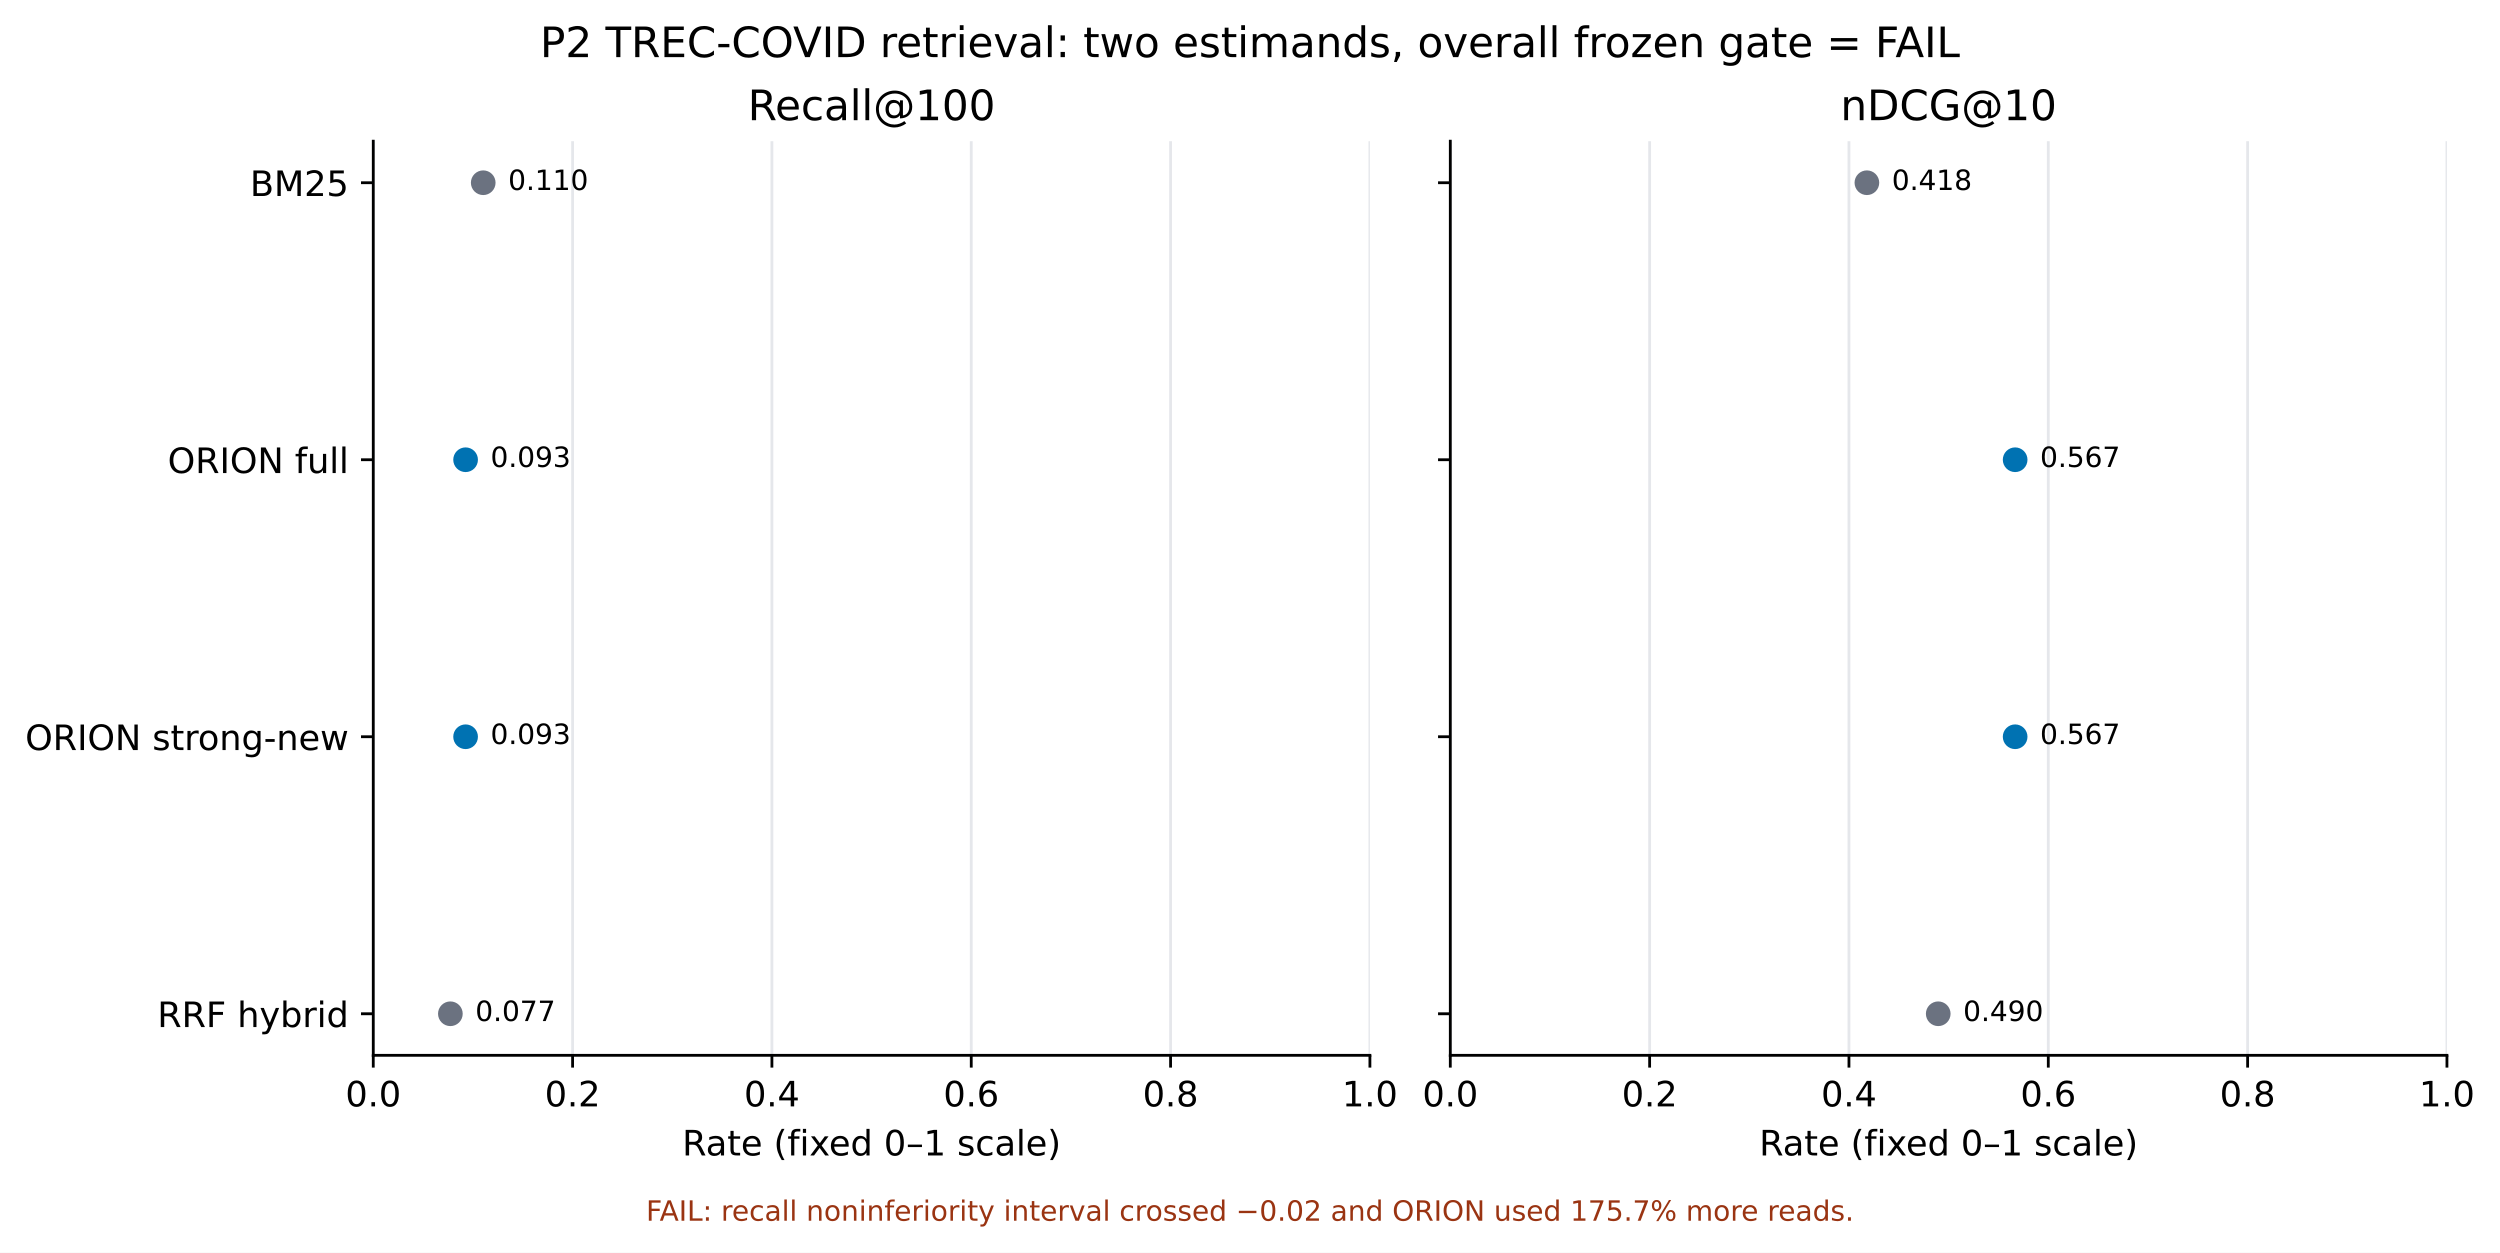
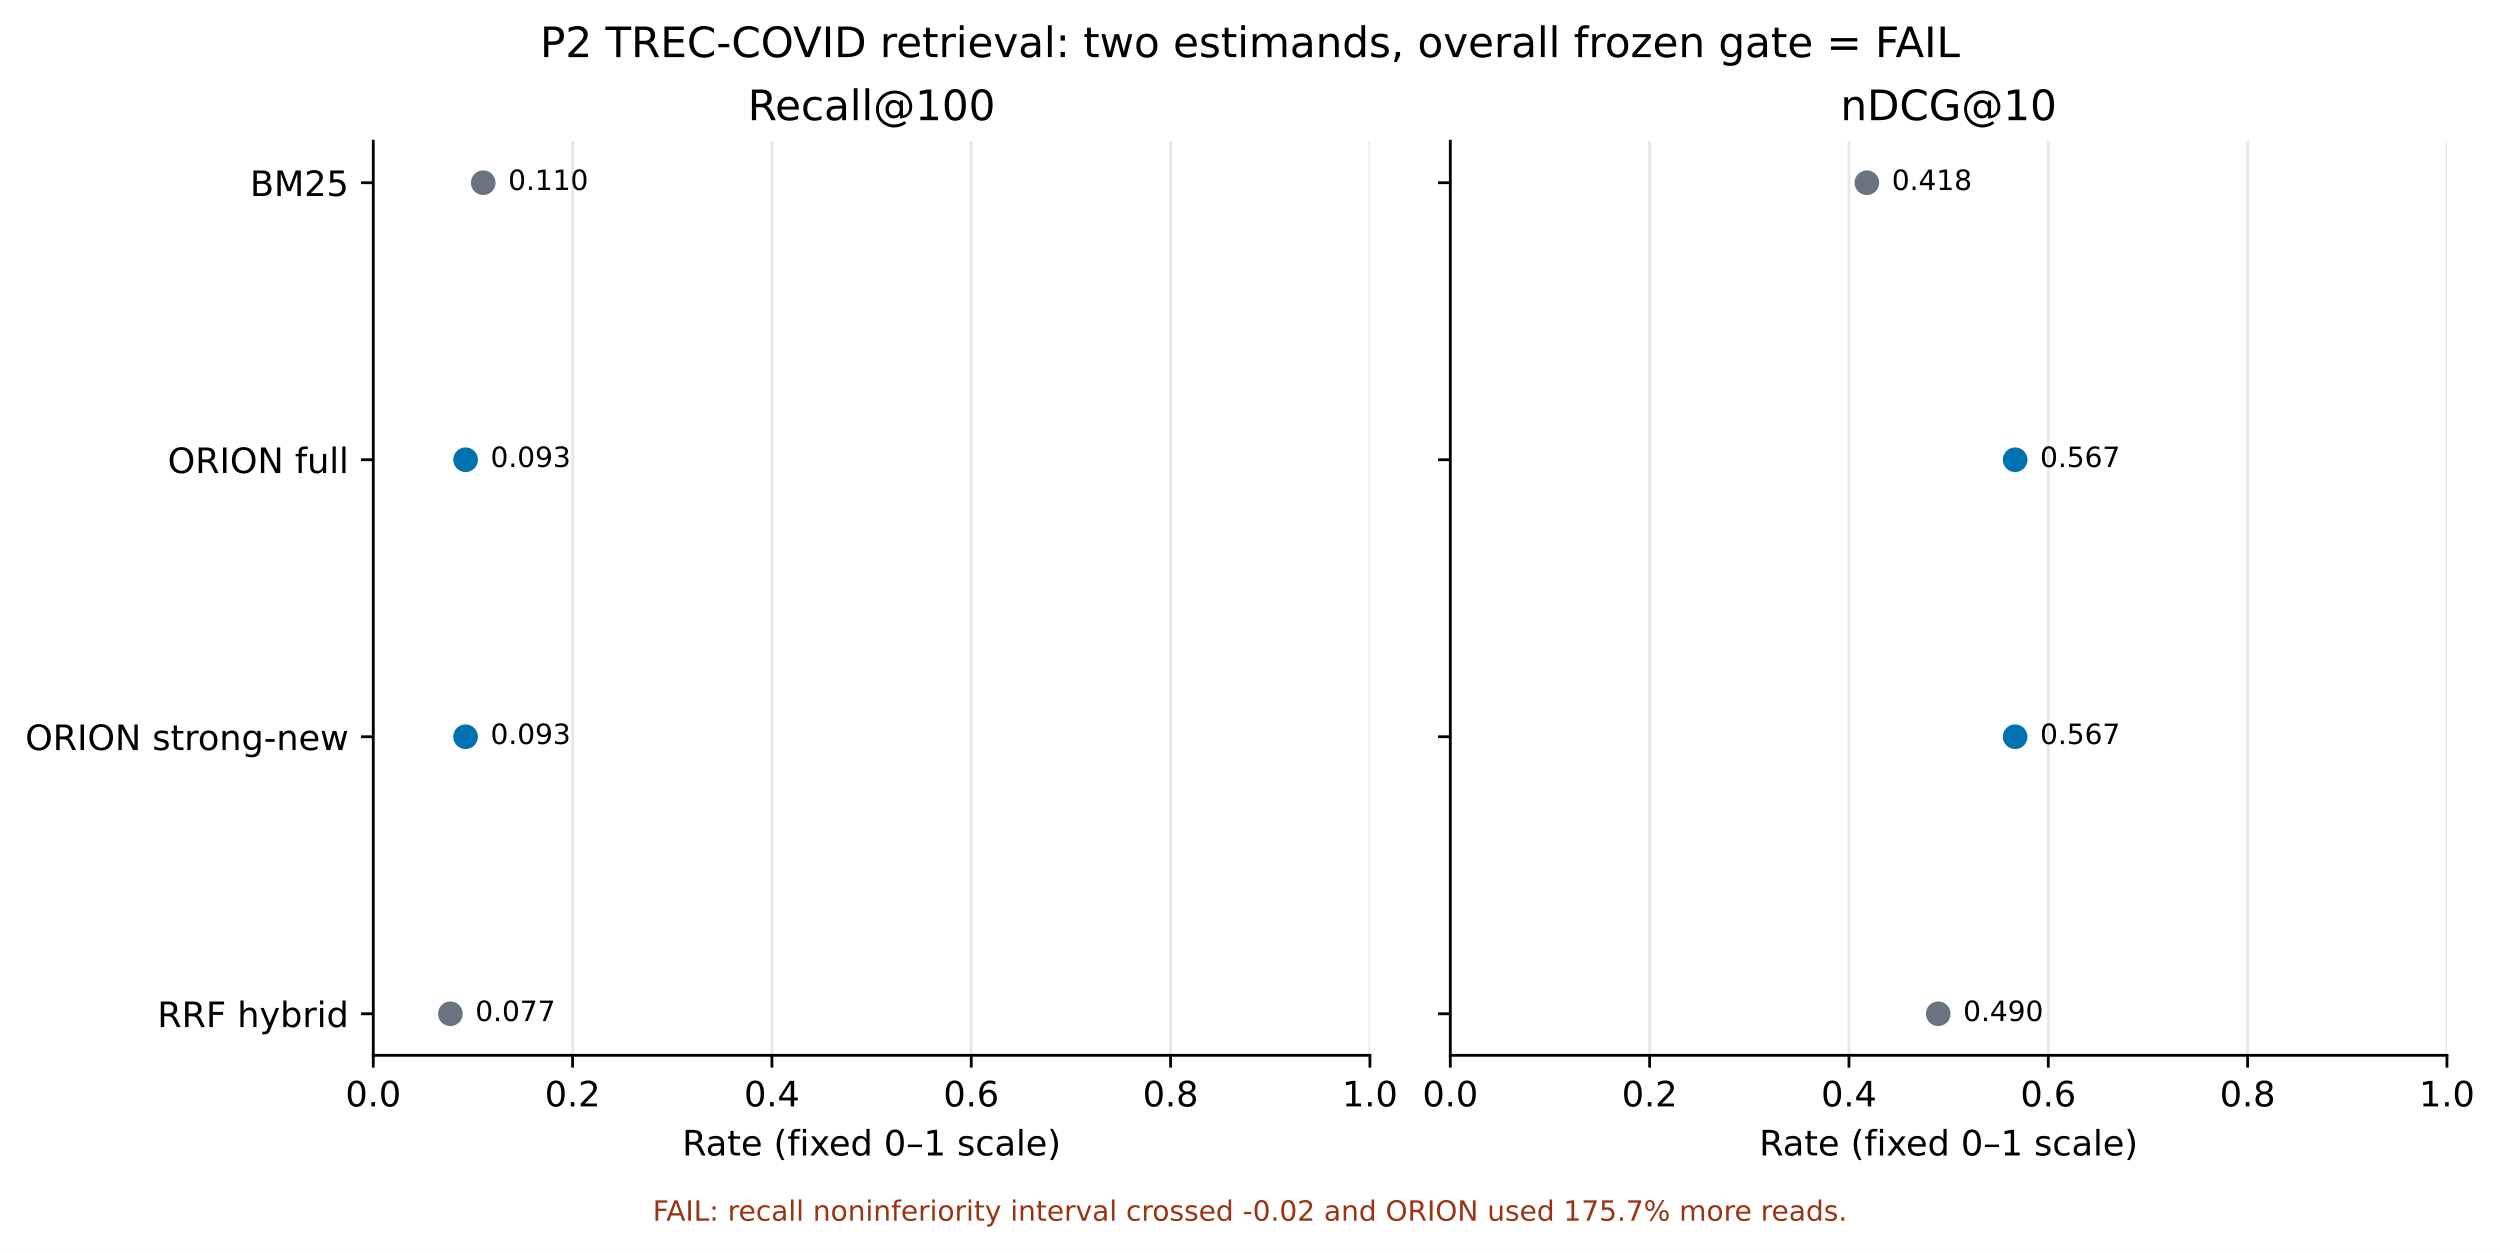
<svg xmlns="http://www.w3.org/2000/svg" xmlns:xlink="http://www.w3.org/1999/xlink" width="714pt" height="357.77pt" viewBox="0 0 714 357.77" version="1.1">
  <defs>
    <style type="text/css">*{stroke-linejoin: round; stroke-linecap: butt}</style>
  </defs>
  <g id="figure_1">
    <g id="patch_1">
-       <path d="M 0 357.77  L 714 357.77  L 714 0  L 0 0  z " style="fill: #ffffff" />
+       <path d="M 0 357.77 L 714 357.77 L 714 0 L 0 0 z " style="fill: #ffffff" />
    </g>
    <g id="axes_1">
      <g id="patch_2">
-         <path d="M 106.603 301.399  L 391.246 301.399  L 391.246 40.32  L 106.603 40.32  z " style="fill: #ffffff" />
+         <path d="M 106.603 301.399 L 391.246 301.399 L 391.246 40.32 L 106.603 40.32 z " style="fill: #ffffff" />
      </g>
      <g id="PathCollection_1">
        <defs>
-           <path id="m11aefed5f5" d="M 0 3.873  C 1.027 3.873 2.012 3.465 2.739 2.739  C 3.465 2.012 3.873 1.027 3.873 0  C 3.873 -1.027 3.465 -2.012 2.739 -2.739  C 2.012 -3.465 1.027 -3.873 0 -3.873  C -1.027 -3.873 -2.012 -3.465 -2.739 -2.739  C -3.465 -2.012 -3.873 -1.027 -3.873 0  C -3.873 1.027 -3.465 2.012 -2.739 2.739  C -2.012 3.465 -1.027 3.873 0 3.873  z " style="stroke: #ffffff; stroke-width: 0.7" />
+           <path id="m11aefed5f5" d="M 0 3.873 C 1.027 3.873 2.012 3.465 2.739 2.739 C 3.465 2.012 3.873 1.027 3.873 0 C 3.873 -1.027 3.465 -2.012 2.739 -2.739 C 2.012 -3.465 1.027 -3.873 0 -3.873 C -1.027 -3.873 -2.012 -3.465 -2.739 -2.739 C -3.465 -2.012 -3.873 -1.027 -3.873 0 C -3.873 1.027 -3.465 2.012 -2.739 2.739 C -2.012 3.465 -1.027 3.873 0 3.873 z " style="stroke: #ffffff; stroke-width: 0.7" />
        </defs>
        <g clip-path="url(#p07df1f7ea4)">
          <use xlink:href="#m11aefed5f5" x="138.009" y="52.187" style="fill: #6b7280; stroke: #ffffff; stroke-width: 0.7" />
        </g>
      </g>
      <g id="PathCollection_2">
        <defs>
-           <path id="m0091a902e1" d="M 0 3.873  C 1.027 3.873 2.012 3.465 2.739 2.739  C 3.465 2.012 3.873 1.027 3.873 0  C 3.873 -1.027 3.465 -2.012 2.739 -2.739  C 2.012 -3.465 1.027 -3.873 0 -3.873  C -1.027 -3.873 -2.012 -3.465 -2.739 -2.739  C -3.465 -2.012 -3.873 -1.027 -3.873 0  C -3.873 1.027 -3.465 2.012 -2.739 2.739  C -2.012 3.465 -1.027 3.873 0 3.873  z " style="stroke: #ffffff; stroke-width: 0.7" />
+           <path id="m0091a902e1" d="M 0 3.873 C 1.027 3.873 2.012 3.465 2.739 2.739 C 3.465 2.012 3.873 1.027 3.873 0 C 3.873 -1.027 3.465 -2.012 2.739 -2.739 C 2.012 -3.465 1.027 -3.873 0 -3.873 C -1.027 -3.873 -2.012 -3.465 -2.739 -2.739 C -3.465 -2.012 -3.873 -1.027 -3.873 0 C -3.873 1.027 -3.465 2.012 -2.739 2.739 C -2.012 3.465 -1.027 3.873 0 3.873 z " style="stroke: #ffffff; stroke-width: 0.7" />
        </defs>
        <g clip-path="url(#p07df1f7ea4)">
          <use xlink:href="#m0091a902e1" x="132.973" y="131.302" style="fill: #0072b2; stroke: #ffffff; stroke-width: 0.7" />
        </g>
      </g>
      <g id="PathCollection_3">
        <g clip-path="url(#p07df1f7ea4)">
          <use xlink:href="#m0091a902e1" x="132.973" y="210.417" style="fill: #0072b2; stroke: #ffffff; stroke-width: 0.7" />
        </g>
      </g>
      <g id="PathCollection_4">
        <g clip-path="url(#p07df1f7ea4)">
          <use xlink:href="#m11aefed5f5" x="128.625" y="289.532" style="fill: #6b7280; stroke: #ffffff; stroke-width: 0.7" />
        </g>
      </g>
      <g id="matplotlib.axis_1">
        <g id="xtick_1">
          <g id="line2d_1">
-             <path d="M 106.603 301.399  L 106.603 40.32  " clip-path="url(#p07df1f7ea4)" style="fill: none; stroke: #e5e7eb; stroke-width: 0.8; stroke-linecap: square" />
+             <path d="M 106.603 301.399 L 106.603 40.32 " clip-path="url(#p07df1f7ea4)" style="fill: none; stroke: #e5e7eb; stroke-width: 0.8; stroke-linecap: square" />
          </g>
          <g id="line2d_2">
            <defs>
-               <path id="me9255b4151" d="M 0 0  L 0 3.5  " style="stroke: #000000; stroke-width: 0.8" />
+               <path id="me9255b4151" d="M 0 0 L 0 3.5 " style="stroke: #000000; stroke-width: 0.8" />
            </defs>
            <g>
              <use xlink:href="#me9255b4151" x="106.603" y="301.399" style="stroke: #000000; stroke-width: 0.8" />
            </g>
          </g>
          <g id="text_1">
            <text style="font-size: 10px; font-family: 'DejaVu Sans', 'Arial', 'Helvetica', sans-serif; text-anchor: middle" x="106.603" y="315.996" transform="rotate(-0 106.6031 315.9964)">0.0</text>
          </g>
        </g>
        <g id="xtick_2">
          <g id="line2d_3">
-             <path d="M 163.532 301.399  L 163.532 40.32  " clip-path="url(#p07df1f7ea4)" style="fill: none; stroke: #e5e7eb; stroke-width: 0.8; stroke-linecap: square" />
+             <path d="M 163.532 301.399 L 163.532 40.32 " clip-path="url(#p07df1f7ea4)" style="fill: none; stroke: #e5e7eb; stroke-width: 0.8; stroke-linecap: square" />
          </g>
          <g id="line2d_4">
            <g>
              <use xlink:href="#me9255b4151" x="163.532" y="301.399" style="stroke: #000000; stroke-width: 0.8" />
            </g>
          </g>
          <g id="text_2">
            <text style="font-size: 10px; font-family: 'DejaVu Sans', 'Arial', 'Helvetica', sans-serif; text-anchor: middle" x="163.532" y="315.996" transform="rotate(-0 163.5317 315.9964)">0.2</text>
          </g>
        </g>
        <g id="xtick_3">
          <g id="line2d_5">
-             <path d="M 220.46 301.399  L 220.46 40.32  " clip-path="url(#p07df1f7ea4)" style="fill: none; stroke: #e5e7eb; stroke-width: 0.8; stroke-linecap: square" />
+             <path d="M 220.46 301.399 L 220.46 40.32 " clip-path="url(#p07df1f7ea4)" style="fill: none; stroke: #e5e7eb; stroke-width: 0.8; stroke-linecap: square" />
          </g>
          <g id="line2d_6">
            <g>
              <use xlink:href="#me9255b4151" x="220.46" y="301.399" style="stroke: #000000; stroke-width: 0.8" />
            </g>
          </g>
          <g id="text_3">
            <text style="font-size: 10px; font-family: 'DejaVu Sans', 'Arial', 'Helvetica', sans-serif; text-anchor: middle" x="220.46" y="315.996" transform="rotate(-0 220.4603 315.9964)">0.4</text>
          </g>
        </g>
        <g id="xtick_4">
          <g id="line2d_7">
-             <path d="M 277.389 301.399  L 277.389 40.32  " clip-path="url(#p07df1f7ea4)" style="fill: none; stroke: #e5e7eb; stroke-width: 0.8; stroke-linecap: square" />
+             <path d="M 277.389 301.399 L 277.389 40.32 " clip-path="url(#p07df1f7ea4)" style="fill: none; stroke: #e5e7eb; stroke-width: 0.8; stroke-linecap: square" />
          </g>
          <g id="line2d_8">
            <g>
              <use xlink:href="#me9255b4151" x="277.389" y="301.399" style="stroke: #000000; stroke-width: 0.8" />
            </g>
          </g>
          <g id="text_4">
            <text style="font-size: 10px; font-family: 'DejaVu Sans', 'Arial', 'Helvetica', sans-serif; text-anchor: middle" x="277.389" y="315.996" transform="rotate(-0 277.3888 315.9964)">0.6</text>
          </g>
        </g>
        <g id="xtick_5">
          <g id="line2d_9">
-             <path d="M 334.317 301.399  L 334.317 40.32  " clip-path="url(#p07df1f7ea4)" style="fill: none; stroke: #e5e7eb; stroke-width: 0.8; stroke-linecap: square" />
+             <path d="M 334.317 301.399 L 334.317 40.32 " clip-path="url(#p07df1f7ea4)" style="fill: none; stroke: #e5e7eb; stroke-width: 0.8; stroke-linecap: square" />
          </g>
          <g id="line2d_10">
            <g>
              <use xlink:href="#me9255b4151" x="334.317" y="301.399" style="stroke: #000000; stroke-width: 0.8" />
            </g>
          </g>
          <g id="text_5">
            <text style="font-size: 10px; font-family: 'DejaVu Sans', 'Arial', 'Helvetica', sans-serif; text-anchor: middle" x="334.317" y="315.996" transform="rotate(-0 334.3174 315.9964)">0.8</text>
          </g>
        </g>
        <g id="xtick_6">
          <g id="line2d_11">
-             <path d="M 391.246 301.399  L 391.246 40.32  " clip-path="url(#p07df1f7ea4)" style="fill: none; stroke: #e5e7eb; stroke-width: 0.8; stroke-linecap: square" />
+             <path d="M 391.246 301.399 L 391.246 40.32 " clip-path="url(#p07df1f7ea4)" style="fill: none; stroke: #e5e7eb; stroke-width: 0.8; stroke-linecap: square" />
          </g>
          <g id="line2d_12">
            <g>
              <use xlink:href="#me9255b4151" x="391.246" y="301.399" style="stroke: #000000; stroke-width: 0.8" />
            </g>
          </g>
          <g id="text_6">
            <text style="font-size: 10px; font-family: 'DejaVu Sans', 'Arial', 'Helvetica', sans-serif; text-anchor: middle" x="391.246" y="315.996" transform="rotate(-0 391.246 315.9964)">1.0</text>
          </g>
        </g>
        <g id="text_7">
          <text style="font-size: 10px; font-family: 'DejaVu Sans', 'Arial', 'Helvetica', sans-serif; text-anchor: middle" x="248.925" y="329.997" transform="rotate(-0 248.9246 329.9972)">Rate (fixed 0–1 scale)</text>
        </g>
      </g>
      <g id="matplotlib.axis_2">
        <g id="ytick_1">
          <g id="line2d_13">
            <defs>
-               <path id="m91ef745846" d="M 0 0  L -3.5 0  " style="stroke: #000000; stroke-width: 0.8" />
+               <path id="m91ef745846" d="M 0 0 L -3.5 0 " style="stroke: #000000; stroke-width: 0.8" />
            </defs>
            <g>
              <use xlink:href="#m91ef745846" x="106.603" y="52.187" style="stroke: #000000; stroke-width: 0.8" />
            </g>
          </g>
          <g id="text_8">
            <text style="font-size: 10px; font-family: 'DejaVu Sans', 'Arial', 'Helvetica', sans-serif; text-anchor: end" x="99.603" y="55.986" transform="rotate(-0 99.60313 55.98561)">BM25</text>
          </g>
        </g>
        <g id="ytick_2">
          <g id="line2d_14">
            <g>
              <use xlink:href="#m91ef745846" x="106.603" y="131.302" style="stroke: #000000; stroke-width: 0.8" />
            </g>
          </g>
          <g id="text_9">
            <text style="font-size: 10px; font-family: 'DejaVu Sans', 'Arial', 'Helvetica', sans-serif; text-anchor: end" x="99.603" y="135.101" transform="rotate(-0 99.60313 135.1009)">ORION full</text>
          </g>
        </g>
        <g id="ytick_3">
          <g id="line2d_15">
            <g>
              <use xlink:href="#m91ef745846" x="106.603" y="210.417" style="stroke: #000000; stroke-width: 0.8" />
            </g>
          </g>
          <g id="text_10">
            <text style="font-size: 10px; font-family: 'DejaVu Sans', 'Arial', 'Helvetica', sans-serif; text-anchor: end" x="99.603" y="214.215" transform="rotate(-0 99.60313 214.2154)">ORION strong-new</text>
          </g>
        </g>
        <g id="ytick_4">
          <g id="line2d_16">
            <g>
              <use xlink:href="#m91ef745846" x="106.603" y="289.532" style="stroke: #000000; stroke-width: 0.8" />
            </g>
          </g>
          <g id="text_11">
            <text style="font-size: 10px; font-family: 'DejaVu Sans', 'Arial', 'Helvetica', sans-serif; text-anchor: end" x="99.603" y="293.331" transform="rotate(-0 99.60313 293.3307)">RRF hybrid</text>
          </g>
        </g>
      </g>
      <g id="patch_3">
-         <path d="M 106.603 301.399  L 106.603 40.32  " style="fill: none; stroke: #000000; stroke-width: 0.8; stroke-linejoin: miter; stroke-linecap: square" />
+         <path d="M 106.603 301.399 L 106.603 40.32 " style="fill: none; stroke: #000000; stroke-width: 0.8; stroke-linejoin: miter; stroke-linecap: square" />
      </g>
      <g id="patch_4">
-         <path d="M 106.603 301.399  L 391.246 301.399  " style="fill: none; stroke: #000000; stroke-width: 0.8; stroke-linejoin: miter; stroke-linecap: square" />
+         <path d="M 106.603 301.399 L 391.246 301.399 " style="fill: none; stroke: #000000; stroke-width: 0.8; stroke-linejoin: miter; stroke-linecap: square" />
      </g>
      <g id="text_12">
        <text style="font-size: 8px; font-family: 'DejaVu Sans', 'Arial', 'Helvetica', sans-serif; text-anchor: start" x="145.125" y="54.265" transform="rotate(-0 145.125 54.2649)">0.110</text>
      </g>
      <g id="text_13">
        <text style="font-size: 8px; font-family: 'DejaVu Sans', 'Arial', 'Helvetica', sans-serif; text-anchor: start" x="140.089" y="133.38" transform="rotate(-0 140.0891 133.3798)">0.093</text>
      </g>
      <g id="text_14">
        <text style="font-size: 8px; font-family: 'DejaVu Sans', 'Arial', 'Helvetica', sans-serif; text-anchor: start" x="140.089" y="212.495" transform="rotate(-0 140.0891 212.4947)">0.093</text>
      </g>
      <g id="text_15">
        <text style="font-size: 8px; font-family: 'DejaVu Sans', 'Arial', 'Helvetica', sans-serif; text-anchor: start" x="135.741" y="291.61" transform="rotate(-0 135.7406 291.6096)">0.077</text>
      </g>
      <g id="text_16">
        <text style="font-size: 12px; font-family: 'DejaVu Sans', 'Arial', 'Helvetica', sans-serif; text-anchor: middle" x="248.925" y="34.32" transform="rotate(-0 248.9246 34.31954)">Recall@100</text>
      </g>
    </g>
    <g id="axes_2">
      <g id="patch_5">
-         <path d="M 414.205 301.399  L 698.848 301.399  L 698.848 40.32  L 414.205 40.32  z " style="fill: #ffffff" />
+         <path d="M 414.205 301.399 L 698.848 301.399 L 698.848 40.32 L 414.205 40.32 z " style="fill: #ffffff" />
      </g>
      <g id="PathCollection_5">
        <g clip-path="url(#p9287aa1be3)">
          <use xlink:href="#m11aefed5f5" x="533.184" y="52.187" style="fill: #6b7280; stroke: #ffffff; stroke-width: 0.7" />
        </g>
      </g>
      <g id="PathCollection_6">
        <g clip-path="url(#p9287aa1be3)">
          <use xlink:href="#m0091a902e1" x="575.525" y="131.302" style="fill: #0072b2; stroke: #ffffff; stroke-width: 0.7" />
        </g>
      </g>
      <g id="PathCollection_7">
        <g clip-path="url(#p9287aa1be3)">
          <use xlink:href="#m0091a902e1" x="575.525" y="210.417" style="fill: #0072b2; stroke: #ffffff; stroke-width: 0.7" />
        </g>
      </g>
      <g id="PathCollection_8">
        <g clip-path="url(#p9287aa1be3)">
          <use xlink:href="#m11aefed5f5" x="553.558" y="289.532" style="fill: #6b7280; stroke: #ffffff; stroke-width: 0.7" />
        </g>
      </g>
      <g id="matplotlib.axis_3">
        <g id="xtick_7">
          <g id="line2d_17">
-             <path d="M 414.205 301.399  L 414.205 40.32  " clip-path="url(#p9287aa1be3)" style="fill: none; stroke: #e5e7eb; stroke-width: 0.8; stroke-linecap: square" />
+             <path d="M 414.205 301.399 L 414.205 40.32 " clip-path="url(#p9287aa1be3)" style="fill: none; stroke: #e5e7eb; stroke-width: 0.8; stroke-linecap: square" />
          </g>
          <g id="line2d_18">
            <g>
              <use xlink:href="#me9255b4151" x="414.205" y="301.399" style="stroke: #000000; stroke-width: 0.8" />
            </g>
          </g>
          <g id="text_17">
            <text style="font-size: 10px; font-family: 'DejaVu Sans', 'Arial', 'Helvetica', sans-serif; text-anchor: middle" x="414.205" y="315.996" transform="rotate(-0 414.2051 315.9964)">0.0</text>
          </g>
        </g>
        <g id="xtick_8">
          <g id="line2d_19">
-             <path d="M 471.134 301.399  L 471.134 40.32  " clip-path="url(#p9287aa1be3)" style="fill: none; stroke: #e5e7eb; stroke-width: 0.8; stroke-linecap: square" />
+             <path d="M 471.134 301.399 L 471.134 40.32 " clip-path="url(#p9287aa1be3)" style="fill: none; stroke: #e5e7eb; stroke-width: 0.8; stroke-linecap: square" />
          </g>
          <g id="line2d_20">
            <g>
              <use xlink:href="#me9255b4151" x="471.134" y="301.399" style="stroke: #000000; stroke-width: 0.8" />
            </g>
          </g>
          <g id="text_18">
            <text style="font-size: 10px; font-family: 'DejaVu Sans', 'Arial', 'Helvetica', sans-serif; text-anchor: middle" x="471.134" y="315.996" transform="rotate(-0 471.1337 315.9964)">0.2</text>
          </g>
        </g>
        <g id="xtick_9">
          <g id="line2d_21">
-             <path d="M 528.062 301.399  L 528.062 40.32  " clip-path="url(#p9287aa1be3)" style="fill: none; stroke: #e5e7eb; stroke-width: 0.8; stroke-linecap: square" />
+             <path d="M 528.062 301.399 L 528.062 40.32 " clip-path="url(#p9287aa1be3)" style="fill: none; stroke: #e5e7eb; stroke-width: 0.8; stroke-linecap: square" />
          </g>
          <g id="line2d_22">
            <g>
              <use xlink:href="#me9255b4151" x="528.062" y="301.399" style="stroke: #000000; stroke-width: 0.8" />
            </g>
          </g>
          <g id="text_19">
            <text style="font-size: 10px; font-family: 'DejaVu Sans', 'Arial', 'Helvetica', sans-serif; text-anchor: middle" x="528.062" y="315.996" transform="rotate(-0 528.0622 315.9964)">0.4</text>
          </g>
        </g>
        <g id="xtick_10">
          <g id="line2d_23">
-             <path d="M 584.991 301.399  L 584.991 40.32  " clip-path="url(#p9287aa1be3)" style="fill: none; stroke: #e5e7eb; stroke-width: 0.8; stroke-linecap: square" />
+             <path d="M 584.991 301.399 L 584.991 40.32 " clip-path="url(#p9287aa1be3)" style="fill: none; stroke: #e5e7eb; stroke-width: 0.8; stroke-linecap: square" />
          </g>
          <g id="line2d_24">
            <g>
              <use xlink:href="#me9255b4151" x="584.991" y="301.399" style="stroke: #000000; stroke-width: 0.8" />
            </g>
          </g>
          <g id="text_20">
            <text style="font-size: 10px; font-family: 'DejaVu Sans', 'Arial', 'Helvetica', sans-serif; text-anchor: middle" x="584.991" y="315.996" transform="rotate(-0 584.9908 315.9964)">0.6</text>
          </g>
        </g>
        <g id="xtick_11">
          <g id="line2d_25">
-             <path d="M 641.919 301.399  L 641.919 40.32  " clip-path="url(#p9287aa1be3)" style="fill: none; stroke: #e5e7eb; stroke-width: 0.8; stroke-linecap: square" />
+             <path d="M 641.919 301.399 L 641.919 40.32 " clip-path="url(#p9287aa1be3)" style="fill: none; stroke: #e5e7eb; stroke-width: 0.8; stroke-linecap: square" />
          </g>
          <g id="line2d_26">
            <g>
              <use xlink:href="#me9255b4151" x="641.919" y="301.399" style="stroke: #000000; stroke-width: 0.8" />
            </g>
          </g>
          <g id="text_21">
            <text style="font-size: 10px; font-family: 'DejaVu Sans', 'Arial', 'Helvetica', sans-serif; text-anchor: middle" x="641.919" y="315.996" transform="rotate(-0 641.9194 315.9964)">0.8</text>
          </g>
        </g>
        <g id="xtick_12">
          <g id="line2d_27">
-             <path d="M 698.848 301.399  L 698.848 40.32  " clip-path="url(#p9287aa1be3)" style="fill: none; stroke: #e5e7eb; stroke-width: 0.8; stroke-linecap: square" />
+             <path d="M 698.848 301.399 L 698.848 40.32 " clip-path="url(#p9287aa1be3)" style="fill: none; stroke: #e5e7eb; stroke-width: 0.8; stroke-linecap: square" />
          </g>
          <g id="line2d_28">
            <g>
              <use xlink:href="#me9255b4151" x="698.848" y="301.399" style="stroke: #000000; stroke-width: 0.8" />
            </g>
          </g>
          <g id="text_22">
            <text style="font-size: 10px; font-family: 'DejaVu Sans', 'Arial', 'Helvetica', sans-serif; text-anchor: middle" x="698.848" y="315.996" transform="rotate(-0 698.848 315.9964)">1.0</text>
          </g>
        </g>
        <g id="text_23">
          <text style="font-size: 10px; font-family: 'DejaVu Sans', 'Arial', 'Helvetica', sans-serif; text-anchor: middle" x="556.527" y="329.997" transform="rotate(-0 556.5265 329.9972)">Rate (fixed 0–1 scale)</text>
        </g>
      </g>
      <g id="matplotlib.axis_4">
        <g id="ytick_5">
          <g id="line2d_29">
            <g>
              <use xlink:href="#m91ef745846" x="414.205" y="52.187" style="stroke: #000000; stroke-width: 0.8" />
            </g>
          </g>
        </g>
        <g id="ytick_6">
          <g id="line2d_30">
            <g>
              <use xlink:href="#m91ef745846" x="414.205" y="131.302" style="stroke: #000000; stroke-width: 0.8" />
            </g>
          </g>
        </g>
        <g id="ytick_7">
          <g id="line2d_31">
            <g>
              <use xlink:href="#m91ef745846" x="414.205" y="210.417" style="stroke: #000000; stroke-width: 0.8" />
            </g>
          </g>
        </g>
        <g id="ytick_8">
          <g id="line2d_32">
            <g>
              <use xlink:href="#m91ef745846" x="414.205" y="289.532" style="stroke: #000000; stroke-width: 0.8" />
            </g>
          </g>
        </g>
      </g>
      <g id="patch_6">
-         <path d="M 414.205 301.399  L 414.205 40.32  " style="fill: none; stroke: #000000; stroke-width: 0.8; stroke-linejoin: miter; stroke-linecap: square" />
+         <path d="M 414.205 301.399 L 414.205 40.32 " style="fill: none; stroke: #000000; stroke-width: 0.8; stroke-linejoin: miter; stroke-linecap: square" />
      </g>
      <g id="patch_7">
-         <path d="M 414.205 301.399  L 698.848 301.399  " style="fill: none; stroke: #000000; stroke-width: 0.8; stroke-linejoin: miter; stroke-linecap: square" />
+         <path d="M 414.205 301.399 L 698.848 301.399 " style="fill: none; stroke: #000000; stroke-width: 0.8; stroke-linejoin: miter; stroke-linecap: square" />
      </g>
      <g id="text_24">
        <text style="font-size: 8px; font-family: 'DejaVu Sans', 'Arial', 'Helvetica', sans-serif; text-anchor: start" x="540.3" y="54.265" transform="rotate(-0 540.2996 54.2649)">0.418</text>
      </g>
      <g id="text_25">
        <text style="font-size: 8px; font-family: 'DejaVu Sans', 'Arial', 'Helvetica', sans-serif; text-anchor: start" x="582.641" y="133.38" transform="rotate(-0 582.6414 133.3798)">0.567</text>
      </g>
      <g id="text_26">
        <text style="font-size: 8px; font-family: 'DejaVu Sans', 'Arial', 'Helvetica', sans-serif; text-anchor: start" x="582.641" y="212.495" transform="rotate(-0 582.6414 212.4947)">0.567</text>
      </g>
      <g id="text_27">
        <text style="font-size: 8px; font-family: 'DejaVu Sans', 'Arial', 'Helvetica', sans-serif; text-anchor: start" x="560.674" y="291.61" transform="rotate(-0 560.6738 291.6096)">0.490</text>
      </g>
      <g id="text_28">
        <text style="font-size: 12px; font-family: 'DejaVu Sans', 'Arial', 'Helvetica', sans-serif; text-anchor: middle" x="556.527" y="34.32" transform="rotate(-0 556.5265 34.31954)">nDCG@10</text>
      </g>
    </g>
    <g id="text_29">
      <text style="font-size: 12px; font-family: 'DejaVu Sans', 'Arial', 'Helvetica', sans-serif; text-anchor: middle" x="357" y="16.318" transform="rotate(-0 356.9998 16.31812)">P2 TREC-COVID retrieval: two estimands, overall frozen gate = FAIL</text>
    </g>
    <g id="text_30">
-       <text style="font-size: 8px; font-family: 'DejaVu Sans', 'Arial', 'Helvetica', sans-serif; text-anchor: middle; fill: #9a3412" x="357" y="348.648" transform="rotate(-0 356.9998 348.6478)">FAIL: recall noninferiority interval crossed −0.02 and ORION used 175.7% more reads.</text>
+       <text style="font-size: 8px; font-family: 'DejaVu Sans', 'Arial', 'Helvetica', sans-serif; text-anchor: middle; fill: #9a3412" x="357" y="348.648" transform="rotate(-0 356.9998 348.6478)">FAIL: recall noninferiority interval crossed -0.02 and ORION used 175.7% more reads.</text>
    </g>
  </g>
  <defs>
    <clipPath id="p07df1f7ea4">
      <rect x="106.603" y="40.32" width="284.643" height="261.079" />
    </clipPath>
    <clipPath id="p9287aa1be3">
      <rect x="414.205" y="40.32" width="284.643" height="261.079" />
    </clipPath>
  </defs>
</svg>
